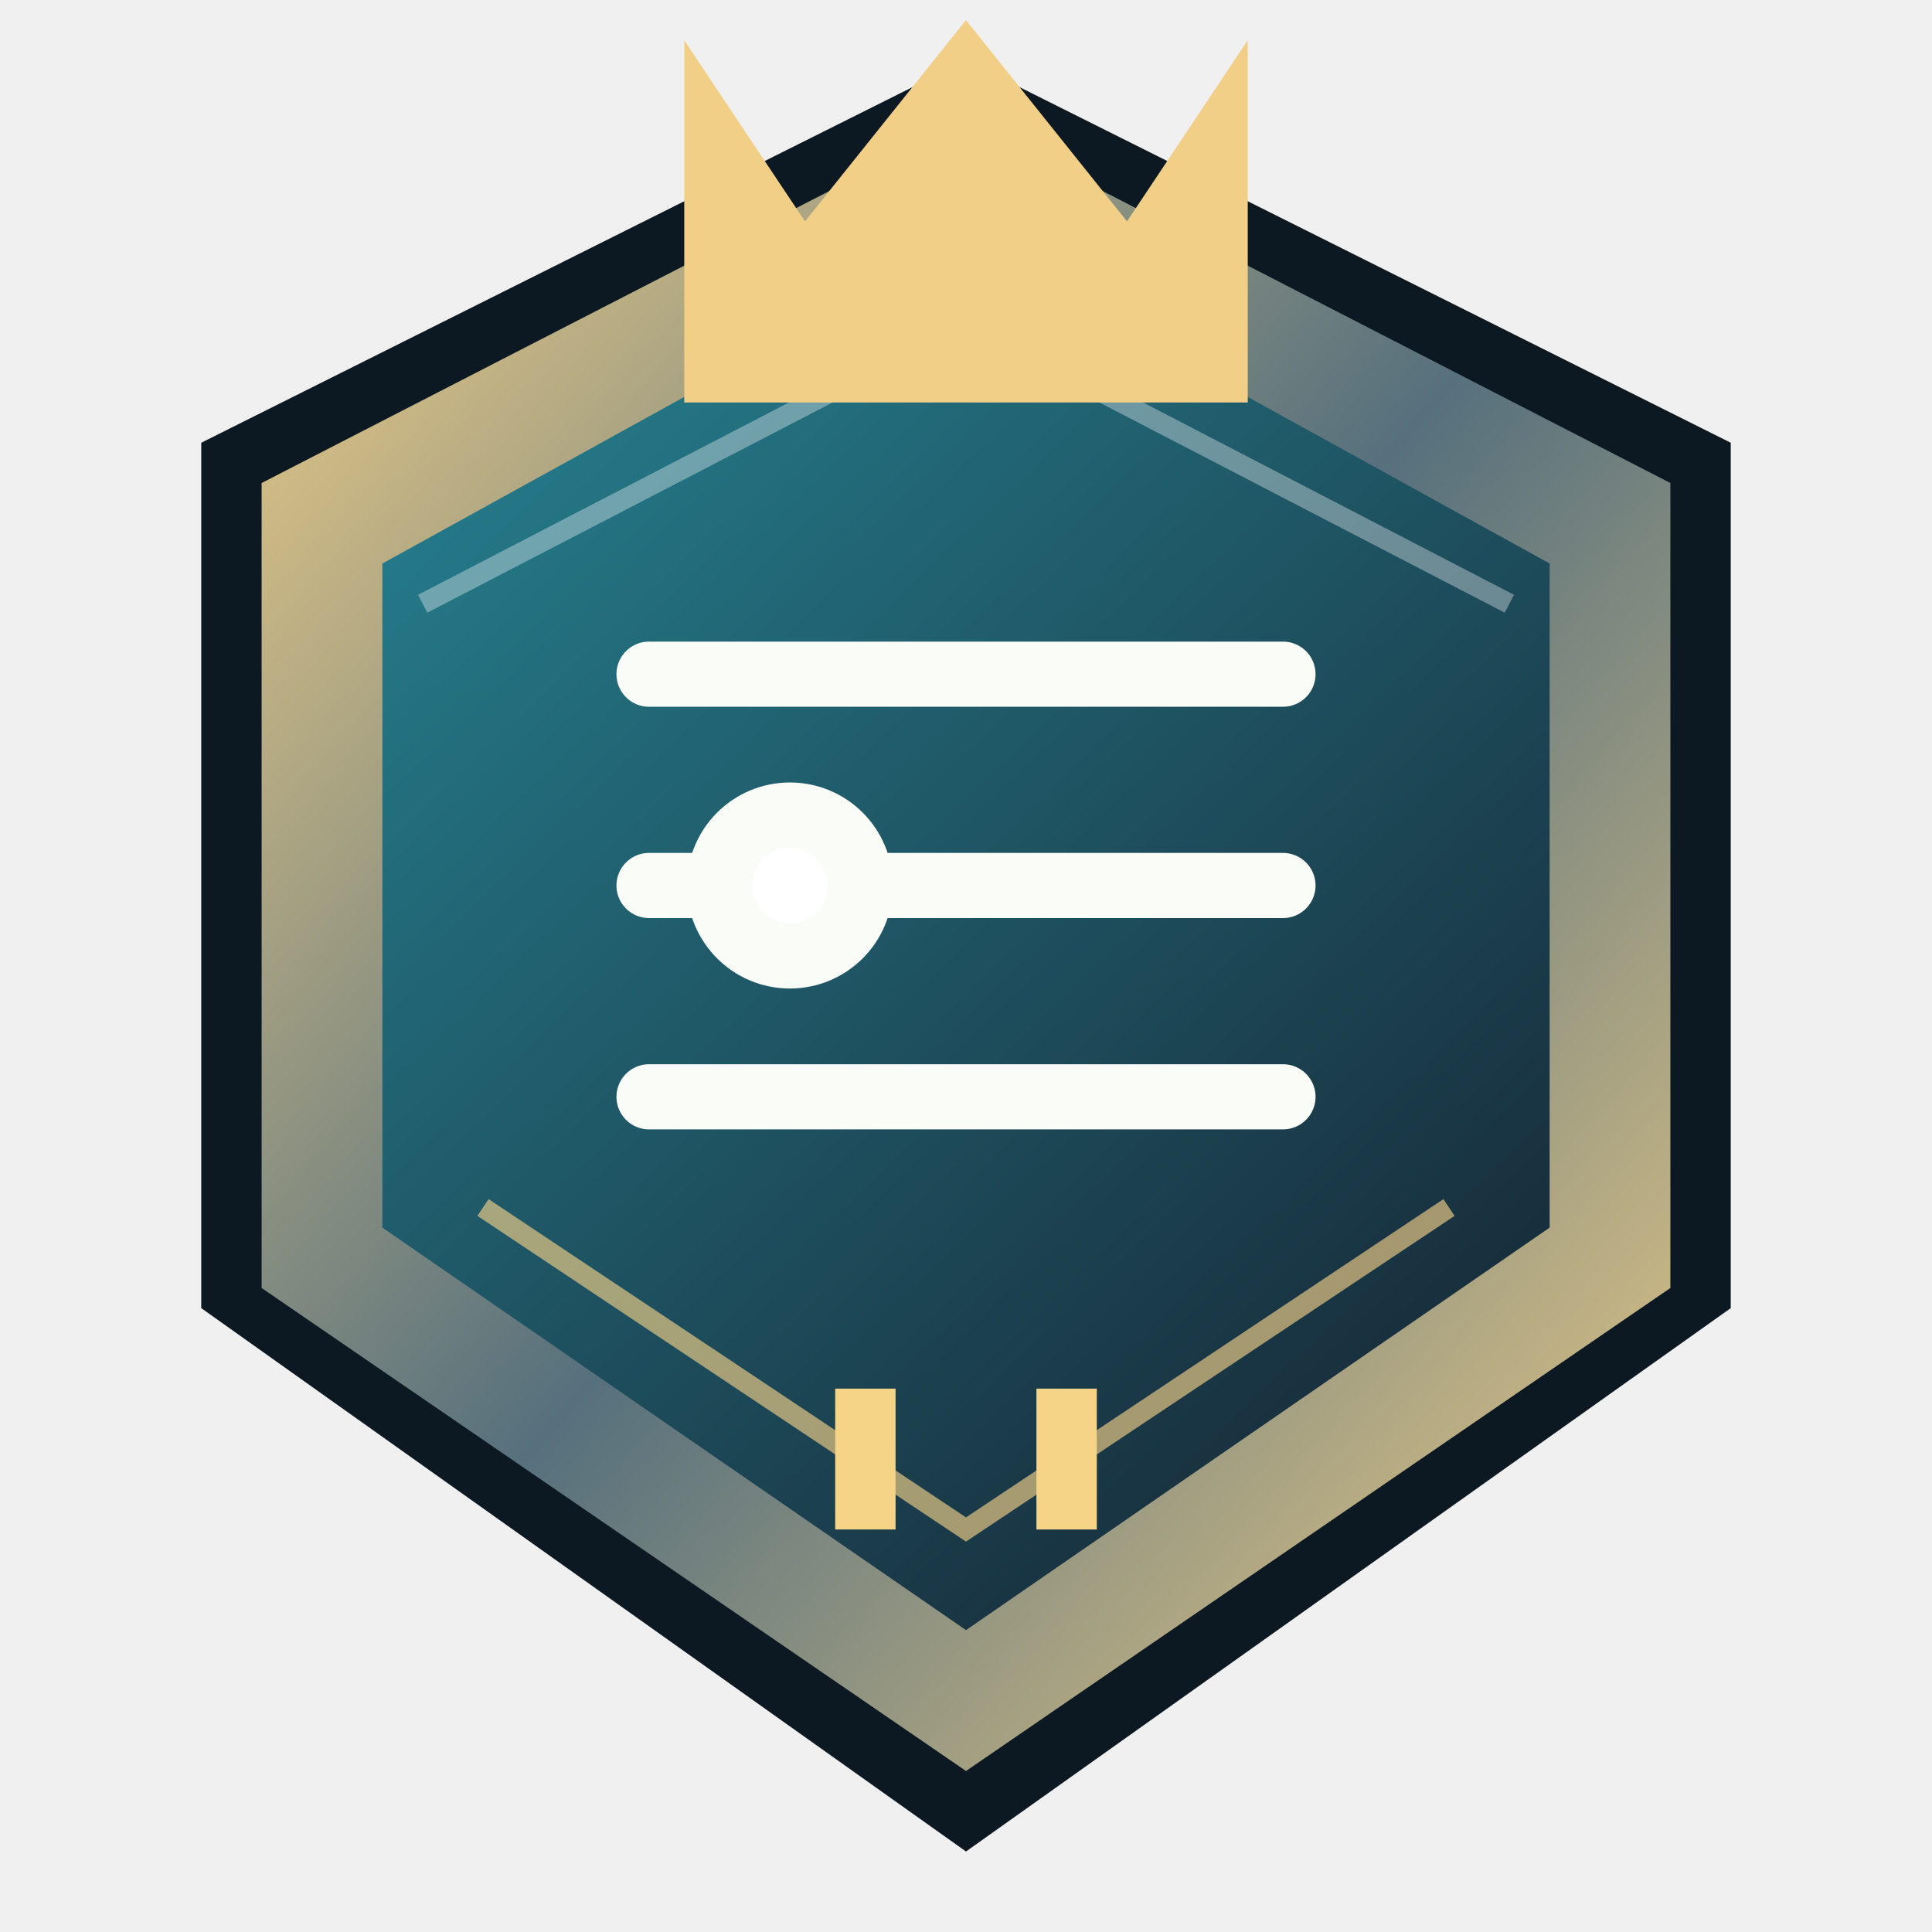
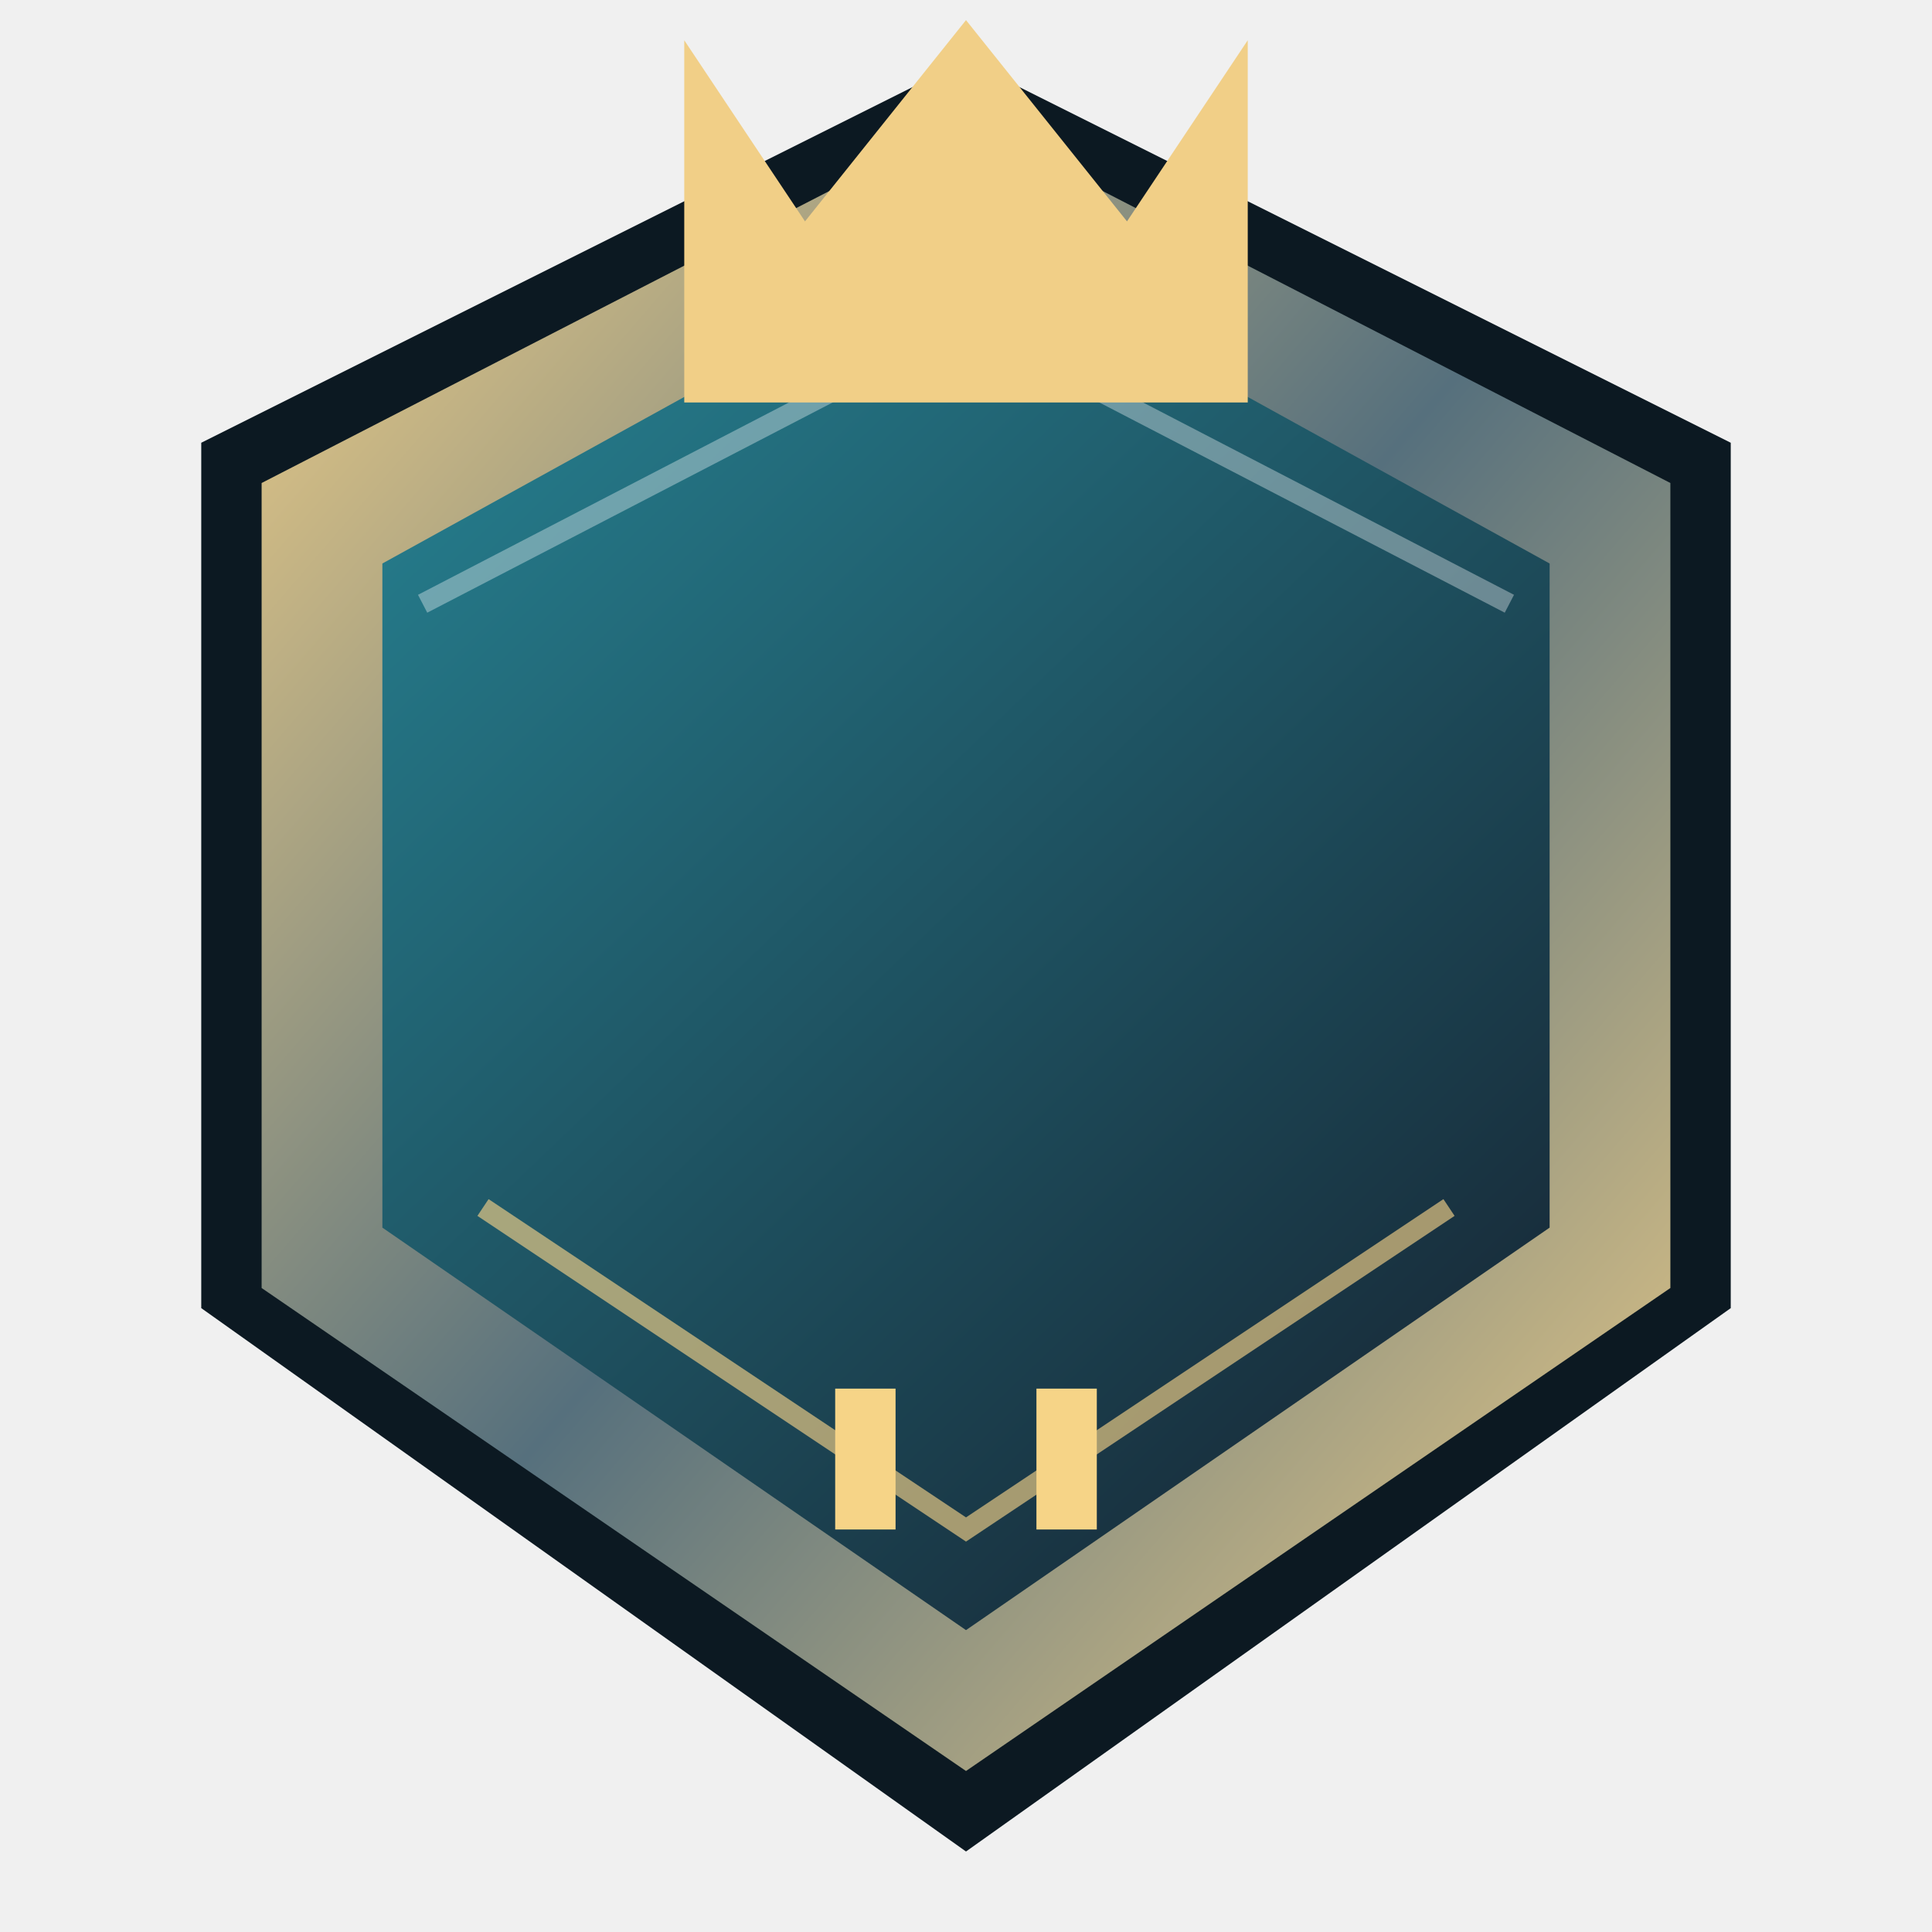
<svg xmlns="http://www.w3.org/2000/svg" viewBox="0 0 96 96">
  <defs>
    <linearGradient id="paint" x2=".8" y2="1">
      <stop stop-color="#278696" />
      <stop offset="1" stop-color="#172735" />
    </linearGradient>
    <linearGradient id="metal" x2="1" y2="1">
      <stop stop-color="#f1cf87" />
      <stop offset=".5" stop-color="#56707d" />
      <stop offset="1" stop-color="#f1cf87" />
    </linearGradient>
  </defs>
  <path d="M48 3 86 22 86 65 48 92 10 65 10 22Z" fill="#0c1922" />
  <path d="M48 6 83 24 83 64 48 88 13 64 13 24Z" fill="url(#metal)" />
  <path d="M48 12 77 28 77 61 48 81 19 61 19 28Z" fill="url(#paint)" />
  <path d="M21 30 48 16 75 30" fill="none" stroke="white" opacity=".35" />
  <path d="m24 60 24 16 24-16" fill="none" stroke="#f1cf87" opacity=".65" />
-   <g transform="translate(27 23) scale(1.75)" fill="none" stroke="#f9fcf7" stroke-width="1.85" stroke-linecap="round" stroke-linejoin="round">
-     <path d="M3 6h18M3 12h18M3 18h18" />
-     <circle cx="7" cy="12" r="2" fill="white" />
-   </g>
  <path d="M43 69v7m10-7v7" stroke="#f6d487" stroke-width="3" />
  <path d="m34 2 6 9 8-10 8 10 6-9v18H34Z" fill="#f1cf87" />
</svg>
